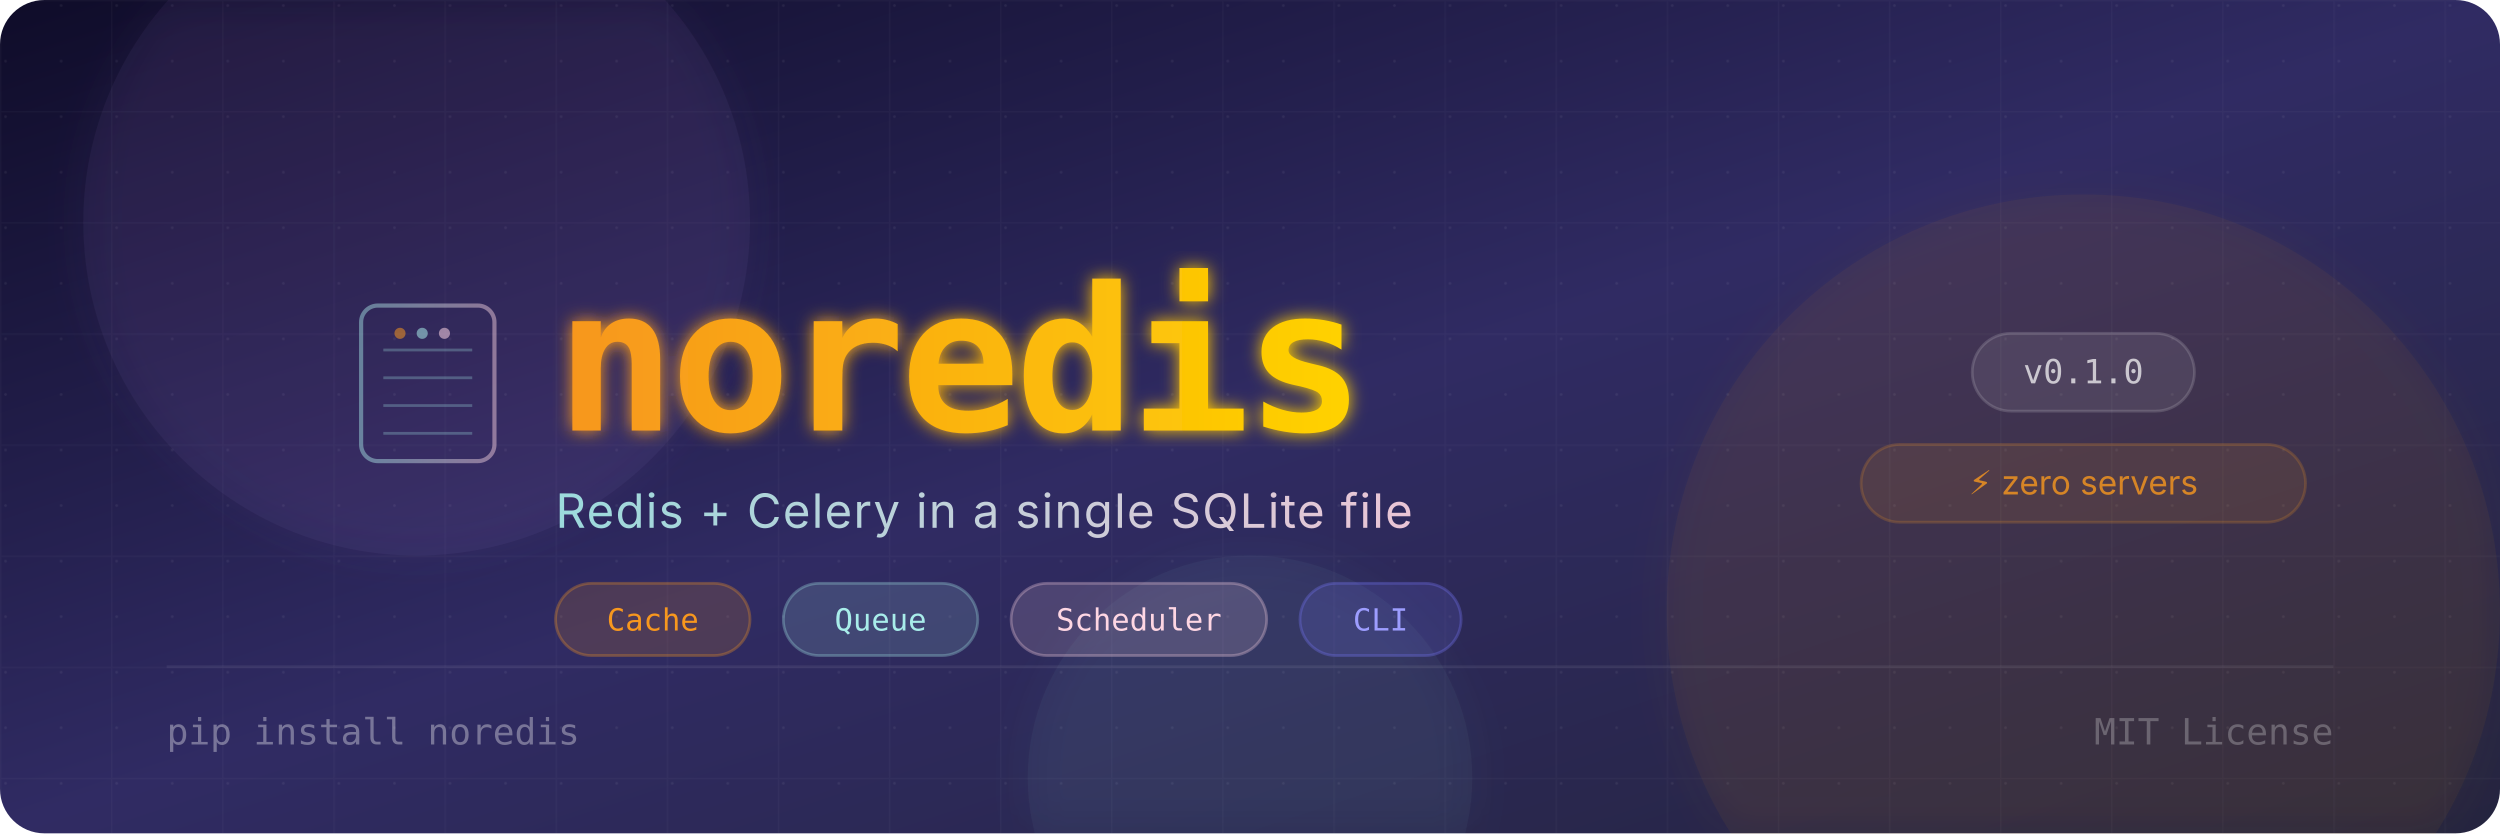
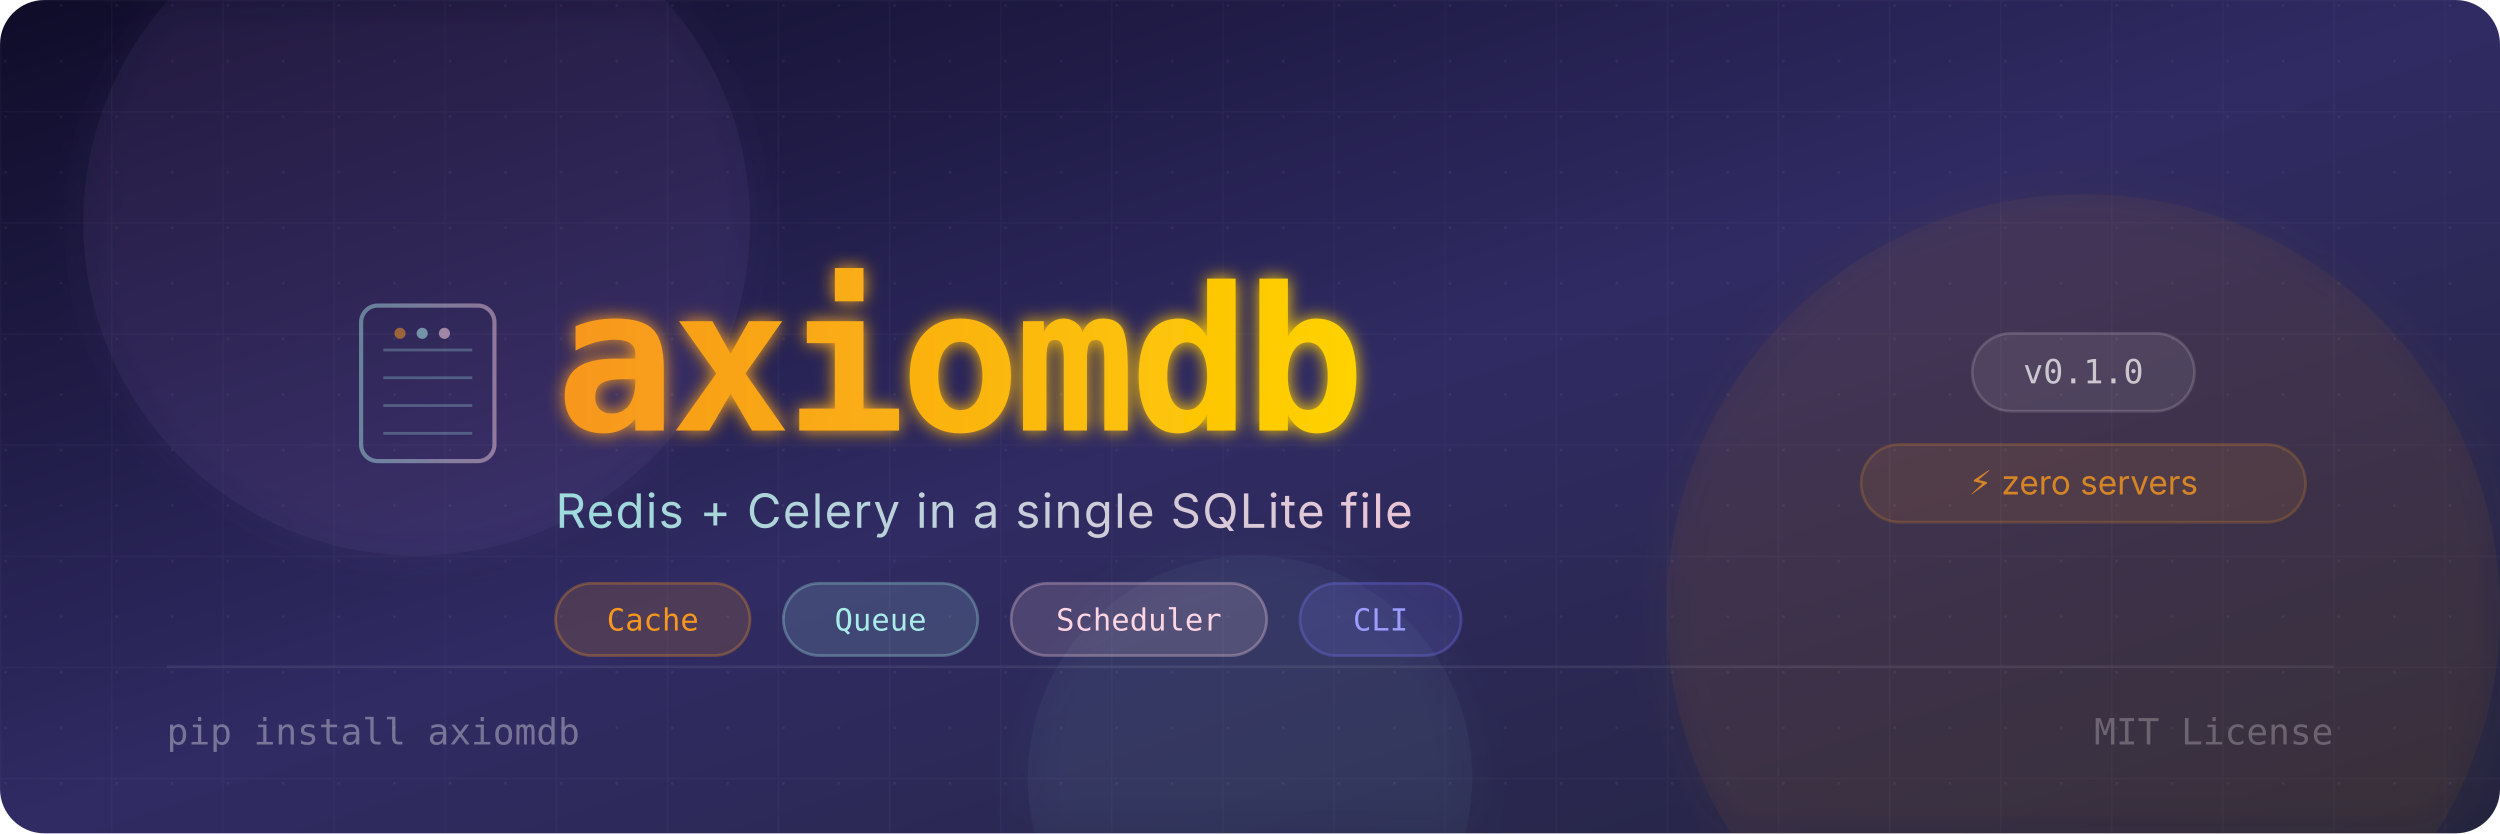
<svg xmlns="http://www.w3.org/2000/svg" viewBox="0 0 900 300">
  <defs>
    <linearGradient id="bg" x1="0%" y1="0%" x2="100%" y2="100%">
      <stop offset="0%" style="stop-color:#0f0c29" />
      <stop offset="50%" style="stop-color:#302b63" />
      <stop offset="100%" style="stop-color:#24243e" />
    </linearGradient>
    <linearGradient id="textGrad" x1="0%" y1="0%" x2="100%" y2="0%">
      <stop offset="0%" style="stop-color:#f7971e" />
      <stop offset="100%" style="stop-color:#ffd200" />
    </linearGradient>
    <linearGradient id="accentGrad" x1="0%" y1="0%" x2="100%" y2="0%">
      <stop offset="0%" style="stop-color:#a8edea" />
      <stop offset="100%" style="stop-color:#fed6e3" />
    </linearGradient>
    <filter id="glow">
      <feGaussianBlur stdDeviation="3" result="coloredBlur" />
      <feMerge>
        <feMergeNode in="coloredBlur" />
        <feMergeNode in="SourceGraphic" />
      </feMerge>
    </filter>
    <filter id="softGlow">
      <feGaussianBlur stdDeviation="8" result="coloredBlur" />
      <feMerge>
        <feMergeNode in="coloredBlur" />
        <feMergeNode in="SourceGraphic" />
      </feMerge>
    </filter>
    <pattern id="grid" width="40" height="40" patternUnits="userSpaceOnUse">
      <path d="M 40 0 L 0 0 0 40" fill="none" stroke="rgba(255,255,255,0.03)" stroke-width="1" />
    </pattern>
    <pattern id="dots" width="20" height="20" patternUnits="userSpaceOnUse">
      <circle cx="2" cy="2" r="0.5" fill="rgba(255,255,255,0.06)" />
    </pattern>
  </defs>
  <rect width="900" height="300" rx="16" fill="url(#bg)" />
  <rect width="900" height="300" rx="16" fill="url(#grid)" />
  <rect width="900" height="300" rx="16" fill="url(#dots)" />
  <circle cx="150" cy="80" r="120" fill="rgba(167,119,227,0.06)" filter="url(#softGlow)" />
  <circle cx="750" cy="220" r="150" fill="rgba(247,151,30,0.05)" filter="url(#softGlow)" />
  <circle cx="450" cy="280" r="80" fill="rgba(168,237,234,0.04)" filter="url(#softGlow)" />
  <line x1="60" y1="240" x2="840" y2="240" stroke="rgba(255,255,255,0.06)" stroke-width="1" />
  <line x1="60" y1="242" x2="350" y2="242" stroke="url(#textGrad)" stroke-width="2" opacity="0.3" />
  <g transform="translate(130, 110)" opacity="0.9">
    <rect x="0" y="0" width="48" height="56" rx="6" fill="none" stroke="url(#accentGrad)" stroke-width="1.5" opacity="0.5" />
    <line x1="8" y1="16" x2="40" y2="16" stroke="rgba(168,237,234,0.3)" stroke-width="1" />
    <line x1="8" y1="26" x2="40" y2="26" stroke="rgba(168,237,234,0.3)" stroke-width="1" />
    <line x1="8" y1="36" x2="40" y2="36" stroke="rgba(168,237,234,0.3)" stroke-width="1" />
    <line x1="8" y1="46" x2="40" y2="46" stroke="rgba(168,237,234,0.3)" stroke-width="1" />
    <circle cx="14" cy="10" r="2" fill="rgba(247,151,30,0.6)" />
    <circle cx="22" cy="10" r="2" fill="rgba(168,237,234,0.6)" />
    <circle cx="30" cy="10" r="2" fill="rgba(254,214,227,0.6)" />
  </g>
-   <text x="200" y="155" font-family="'SF Mono', 'Fira Code', 'JetBrains Mono', monospace" font-size="72" font-weight="800" fill="url(#textGrad)" filter="url(#glow)" letter-spacing="-2">noredis</text>
+   <text x="200" y="155" font-family="'SF Mono', 'Fira Code', 'JetBrains Mono', monospace" font-size="72" font-weight="800" fill="url(#textGrad)" filter="url(#glow)" letter-spacing="-2">axiomdb</text>
  <text x="200" y="190" font-family="'Inter', 'SF Pro Display', -apple-system, sans-serif" font-size="17" fill="url(#accentGrad)" letter-spacing="0.5" opacity="0.9">Redis + Celery in a single SQLite file</text>
  <g transform="translate(200, 210)">
    <rect x="0" y="0" width="70" height="26" rx="13" fill="rgba(247,151,30,0.15)" stroke="rgba(247,151,30,0.3)" stroke-width="1" />
    <text x="35" y="17" font-family="'SF Mono', monospace" font-size="11" fill="#f7971e" text-anchor="middle">Cache</text>
    <rect x="82" y="0" width="70" height="26" rx="13" fill="rgba(168,237,234,0.15)" stroke="rgba(168,237,234,0.3)" stroke-width="1" />
    <text x="117" y="17" font-family="'SF Mono', monospace" font-size="11" fill="#a8edea" text-anchor="middle">Queue</text>
    <rect x="164" y="0" width="92" height="26" rx="13" fill="rgba(254,214,227,0.15)" stroke="rgba(254,214,227,0.3)" stroke-width="1" />
    <text x="210" y="17" font-family="'SF Mono', monospace" font-size="11" fill="#fed6e3" text-anchor="middle">Scheduler</text>
    <rect x="268" y="0" width="58" height="26" rx="13" fill="rgba(120,120,255,0.15)" stroke="rgba(120,120,255,0.3)" stroke-width="1" />
    <text x="297" y="17" font-family="'SF Mono', monospace" font-size="11" fill="#9d9dff" text-anchor="middle">CLI</text>
  </g>
  <g transform="translate(710, 120)">
    <rect x="0" y="0" width="80" height="28" rx="14" fill="rgba(255,255,255,0.08)" stroke="rgba(255,255,255,0.15)" stroke-width="1" />
    <text x="40" y="18" font-family="'SF Mono', monospace" font-size="12" fill="rgba(255,255,255,0.7)" text-anchor="middle">v0.1.0</text>
  </g>
  <g transform="translate(670, 160)">
    <rect x="0" y="0" width="160" height="28" rx="14" fill="rgba(247,151,30,0.1)" stroke="rgba(247,151,30,0.2)" stroke-width="1" />
    <text x="80" y="18" font-family="'Inter', sans-serif" font-size="12" fill="rgba(247,151,30,0.8)" text-anchor="middle">⚡ zero servers</text>
  </g>
-   <text x="60" y="268" font-family="'SF Mono', monospace" font-size="13" fill="rgba(255,255,255,0.35)">pip install noredis</text>
+   <text x="60" y="268" font-family="'SF Mono', monospace" font-size="13" fill="rgba(255,255,255,0.35)">pip install axiomdb</text>
  <text x="840" y="268" font-family="'SF Mono', monospace" font-size="13" fill="rgba(255,255,255,0.25)" text-anchor="end">MIT License</text>
</svg>
